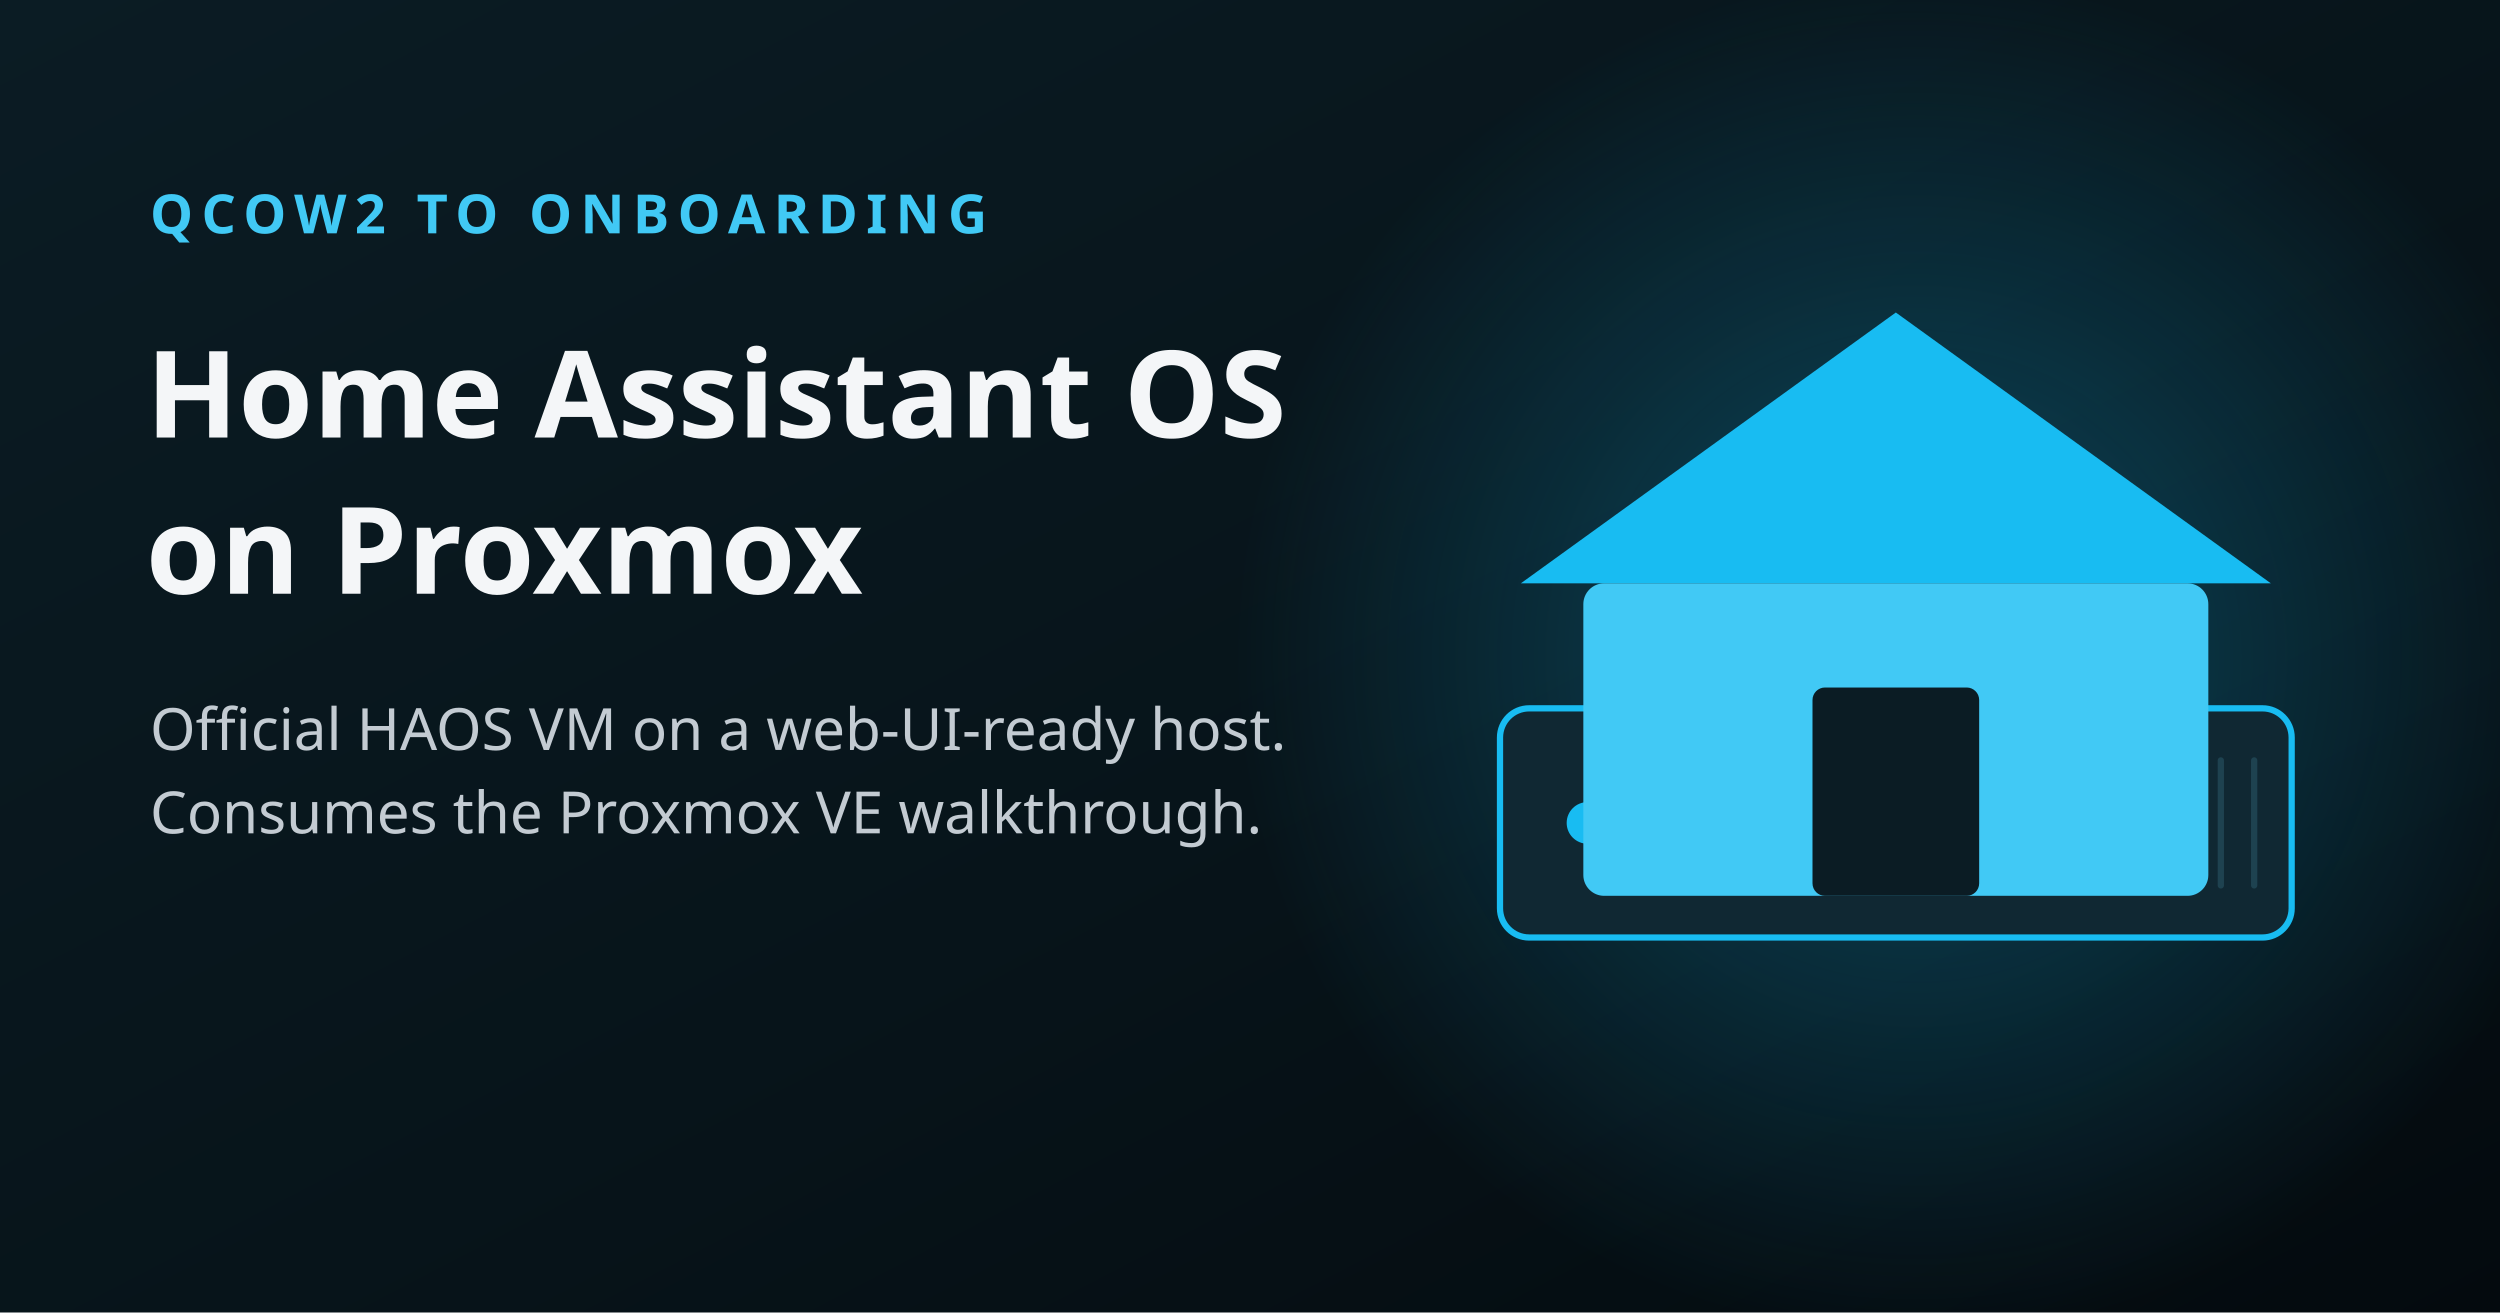
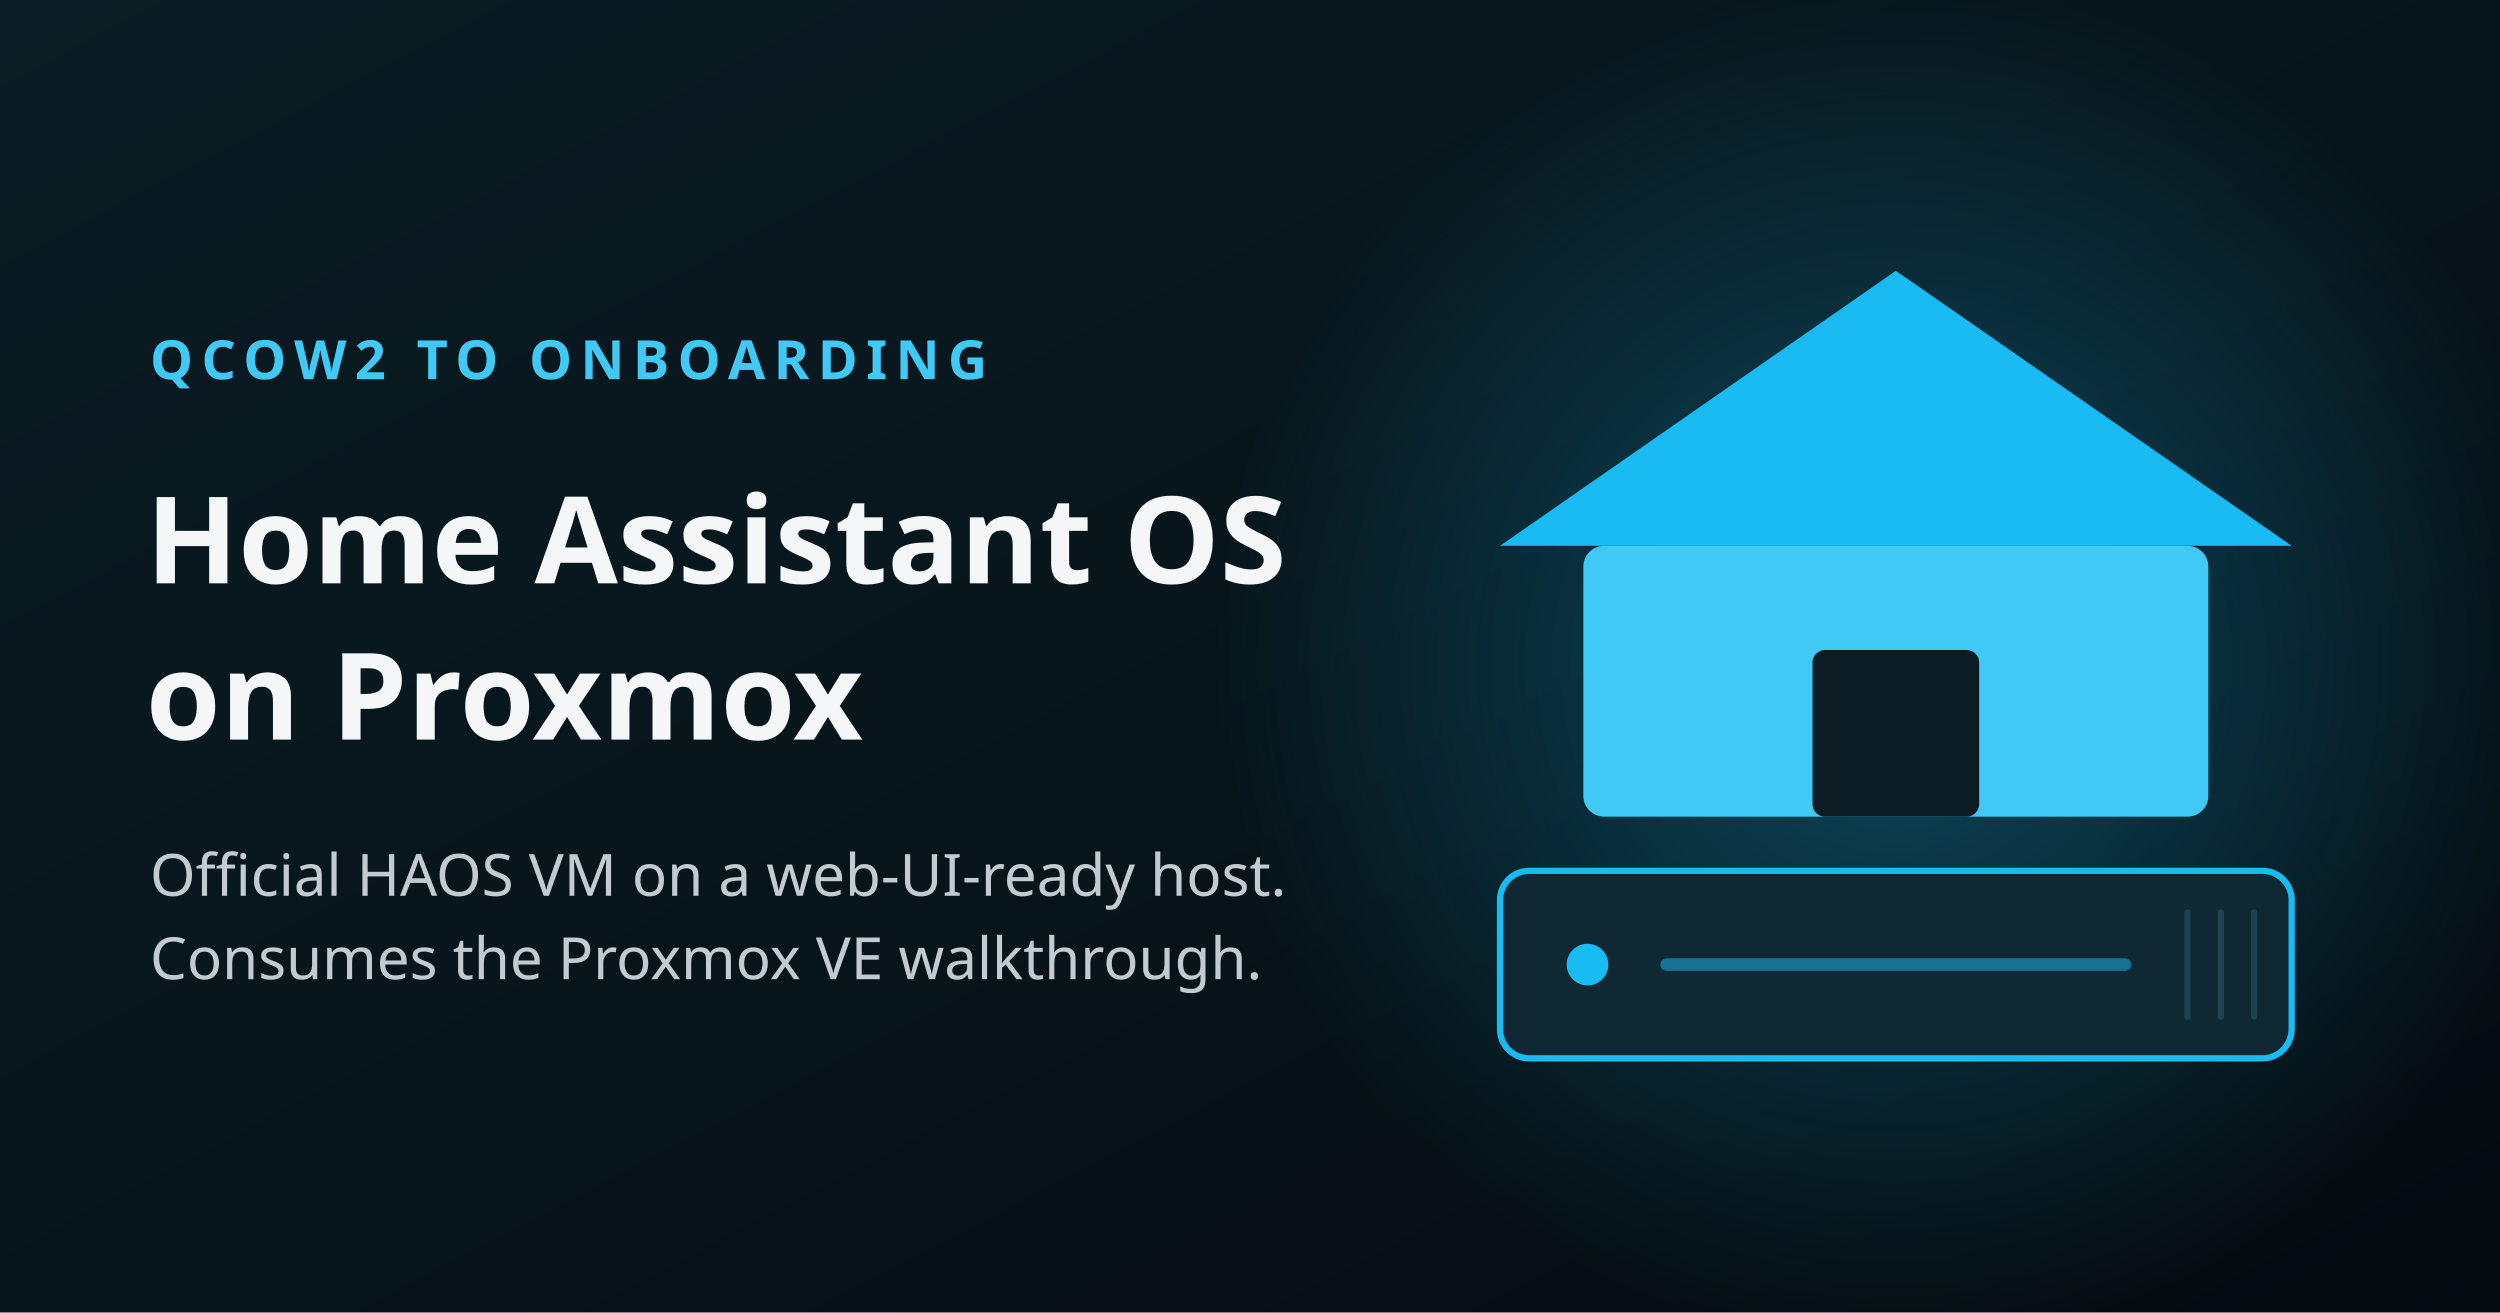
<svg xmlns="http://www.w3.org/2000/svg" viewBox="0 0 1200 630" width="1200" height="630" role="img" aria-label="Home Assistant OS on Proxmox walkthrough" font-family="Noto Sans, Helvetica Neue, Arial, sans-serif">
  <defs>
    <linearGradient id="og-bg" x1="0" y1="0" x2="1" y2="1">
      <stop offset="0" stop-color="#0b1c24" />
      <stop offset="0.55" stop-color="#07141a" />
      <stop offset="1" stop-color="#040a0e" />
    </linearGradient>
    <radialGradient id="og-glow" cx="0.5" cy="0.5" r="0.5">
      <stop offset="0" stop-color="#18BCF2" stop-opacity="0.32" />
      <stop offset="1" stop-color="#18BCF2" stop-opacity="0" />
    </radialGradient>
  </defs>
  <rect width="1200" height="630" fill="url(#og-bg)" />
-   <circle cx="920" cy="315" r="330" fill="url(#og-glow)" />
+   <circle cx="910" cy="319" r="330" fill="url(#og-glow)" />
  <g>
-     <rect x="720" y="340" width="380" height="110" rx="14" fill="#102833" stroke="#18BCF2" stroke-width="3" />
-     <circle cx="762" cy="395" r="10" fill="#18BCF2" />
-     <path d="M800 395h240" stroke="#18BCF2" stroke-width="6" stroke-linecap="round" opacity="0.5" />
+     <path d="M910 130 L1100 262 H720 Z" fill="#18BCF2" />
+     <rect x="760" y="262" width="300" height="130" rx="10" fill="#41C9F5" />
+     <rect x="870" y="312" width="80" height="80" rx="6" fill="#0b1c24" />
+     <rect x="720" y="418" width="380" height="90" rx="14" fill="#102833" stroke="#18BCF2" stroke-width="3" />
+     <circle cx="762" cy="463" r="10" fill="#18BCF2" />
+     <path d="M800 463h220" stroke="#18BCF2" stroke-width="6" stroke-linecap="round" opacity="0.5" />
    <g stroke="#1e4250" stroke-width="3" stroke-linecap="round">
-       <path d="M1050 365v60M1066 365v60M1082 365v60" />
+       <path d="M1050 438v50M1066 438v50M1082 438v50" />
    </g>
-     <path d="M910 150 L1090 280 H730 Z" fill="#18BCF2" />
-     <rect x="760" y="280" width="300" height="150" rx="10" fill="#41C9F5" />
-     <rect x="870" y="330" width="80" height="100" rx="6" fill="#0b1c24" />
  </g>
-   <text x="72" y="112" font-size="26" font-weight="700" letter-spacing="4" fill="#41C9F5">QCOW2 TO ONBOARDING</text>
-   <text x="70" y="210" font-size="58" font-weight="700" fill="#f4f6f8">Home Assistant OS</text>
-   <text x="70" y="285" font-size="58" font-weight="700" fill="#f4f6f8">on Proxmox</text>
-   <text x="72" y="360" font-size="28" font-weight="400" fill="#c3cbd2">Official HAOS VM on a web-UI-ready host.</text>
-   <text x="72" y="400" font-size="28" font-weight="400" fill="#c3cbd2">Consumes the Proxmox VE walkthrough.</text>
+   <text x="72" y="182" font-size="26" font-weight="700" letter-spacing="4" fill="#41C9F5">QCOW2 TO ONBOARDING</text>
+   <text x="70" y="280" font-size="58" font-weight="700" fill="#f4f6f8">Home Assistant OS</text>
+   <text x="70" y="355" font-size="58" font-weight="700" fill="#f4f6f8">on Proxmox</text>
+   <text x="72" y="430" font-size="28" font-weight="400" fill="#c3cbd2">Official HAOS VM on a web-UI-ready host.</text>
+   <text x="72" y="470" font-size="28" font-weight="400" fill="#c3cbd2">Consumes the Proxmox VE walkthrough.</text>
</svg>
